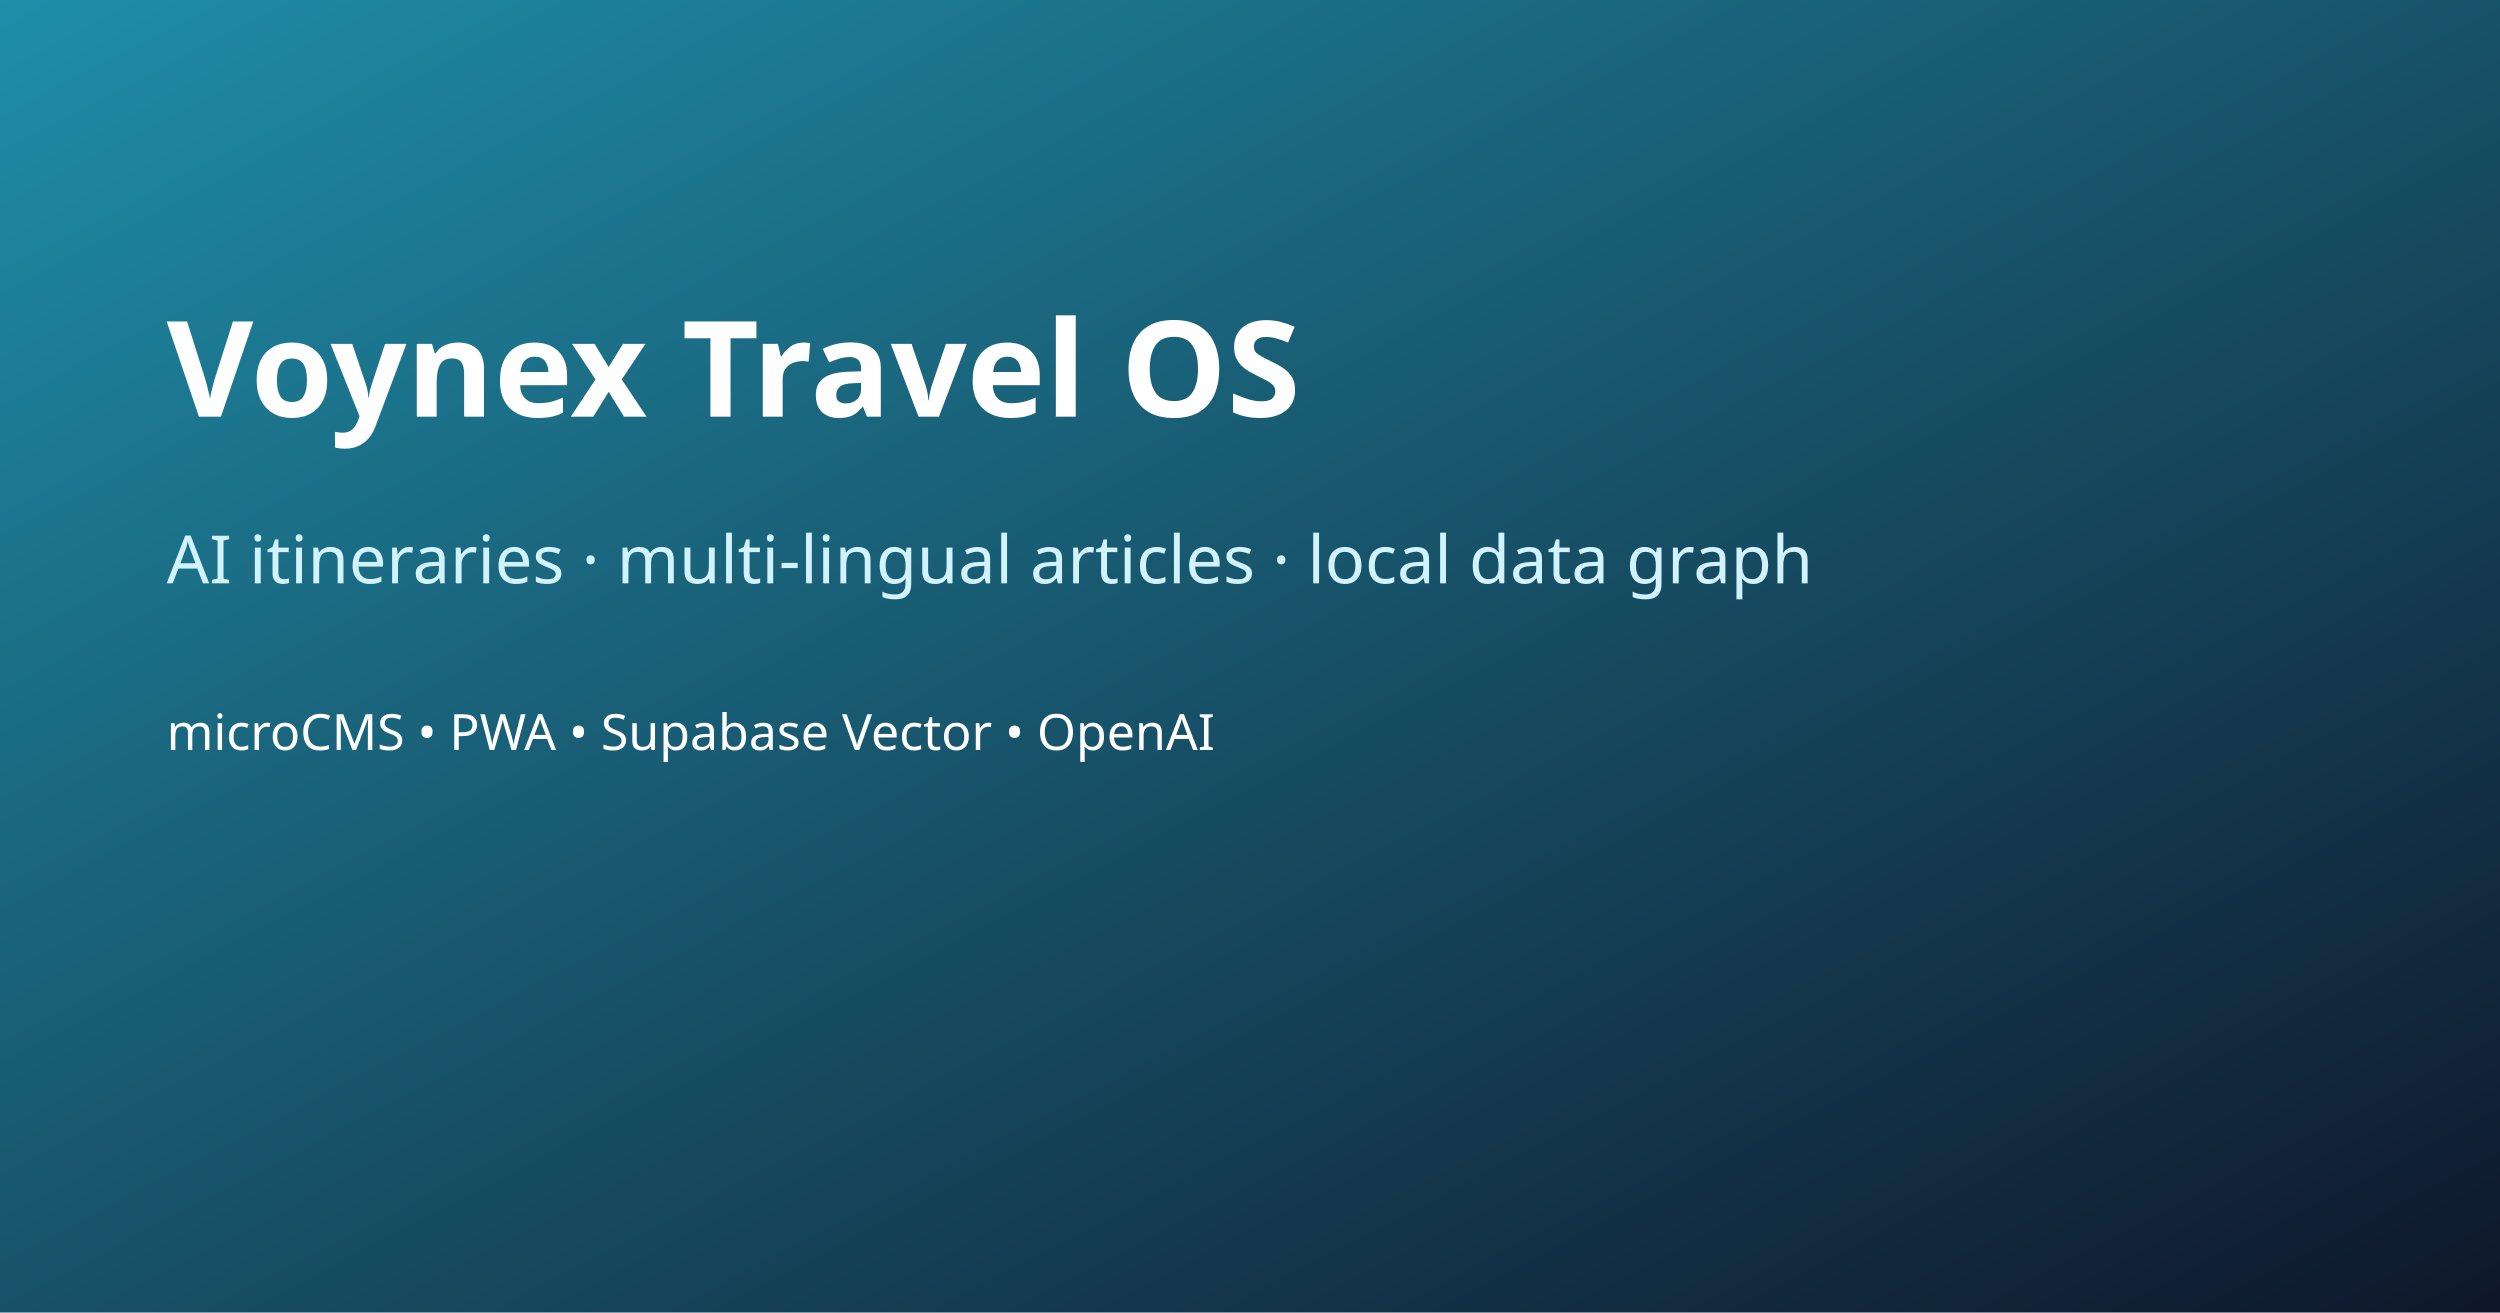
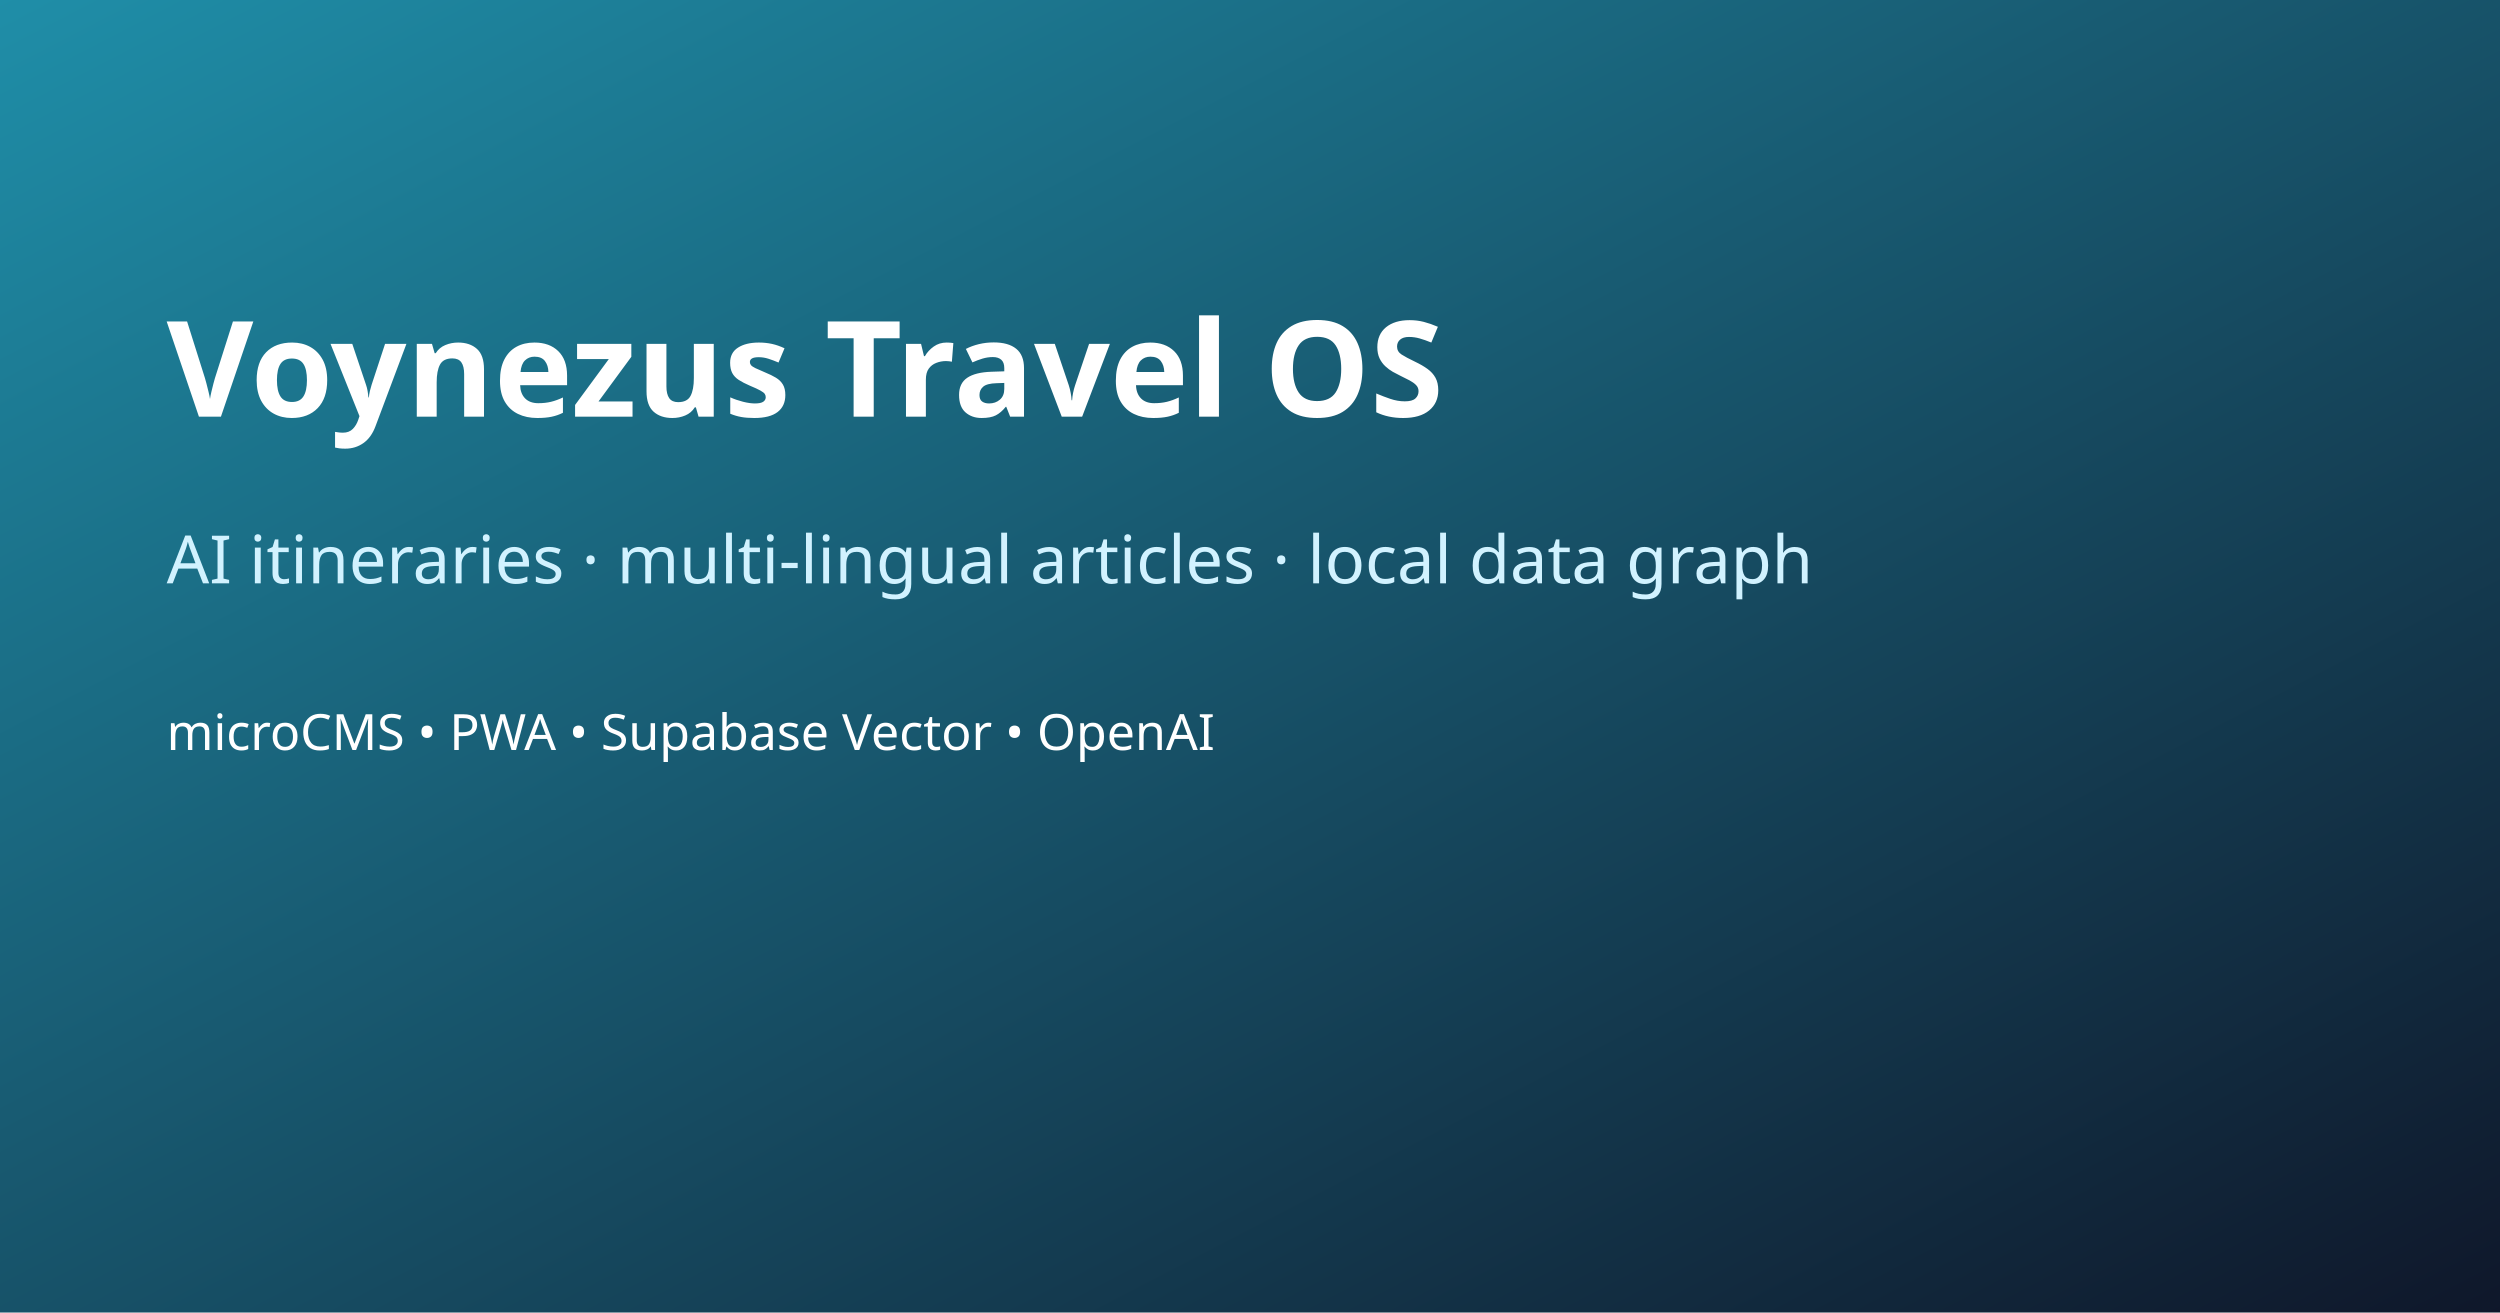
<svg xmlns="http://www.w3.org/2000/svg" width="1200" height="630" viewBox="0 0 1200 630">
  <defs>
    <linearGradient id="g" x1="0" y1="0" x2="1" y2="1">
      <stop offset="0%" stop-color="#1f8ea8" />
      <stop offset="100%" stop-color="#0f172a" />
    </linearGradient>
  </defs>
  <rect width="1200" height="630" fill="url(#g)" />
  <text x="80" y="200" fill="#fff" font-size="64" font-family="sans-serif" font-weight="bold">
-     Voynex Travel OS
+     Voynezus Travel OS
  </text>
  <text x="80" y="280" fill="#d1f2ff" font-size="32" font-family="sans-serif">
    AI itineraries · multi-lingual articles · local data graph
  </text>
  <text x="80" y="360" fill="#fff" font-size="24" font-family="sans-serif">
    microCMS • PWA • Supabase Vector • OpenAI
  </text>
</svg>
